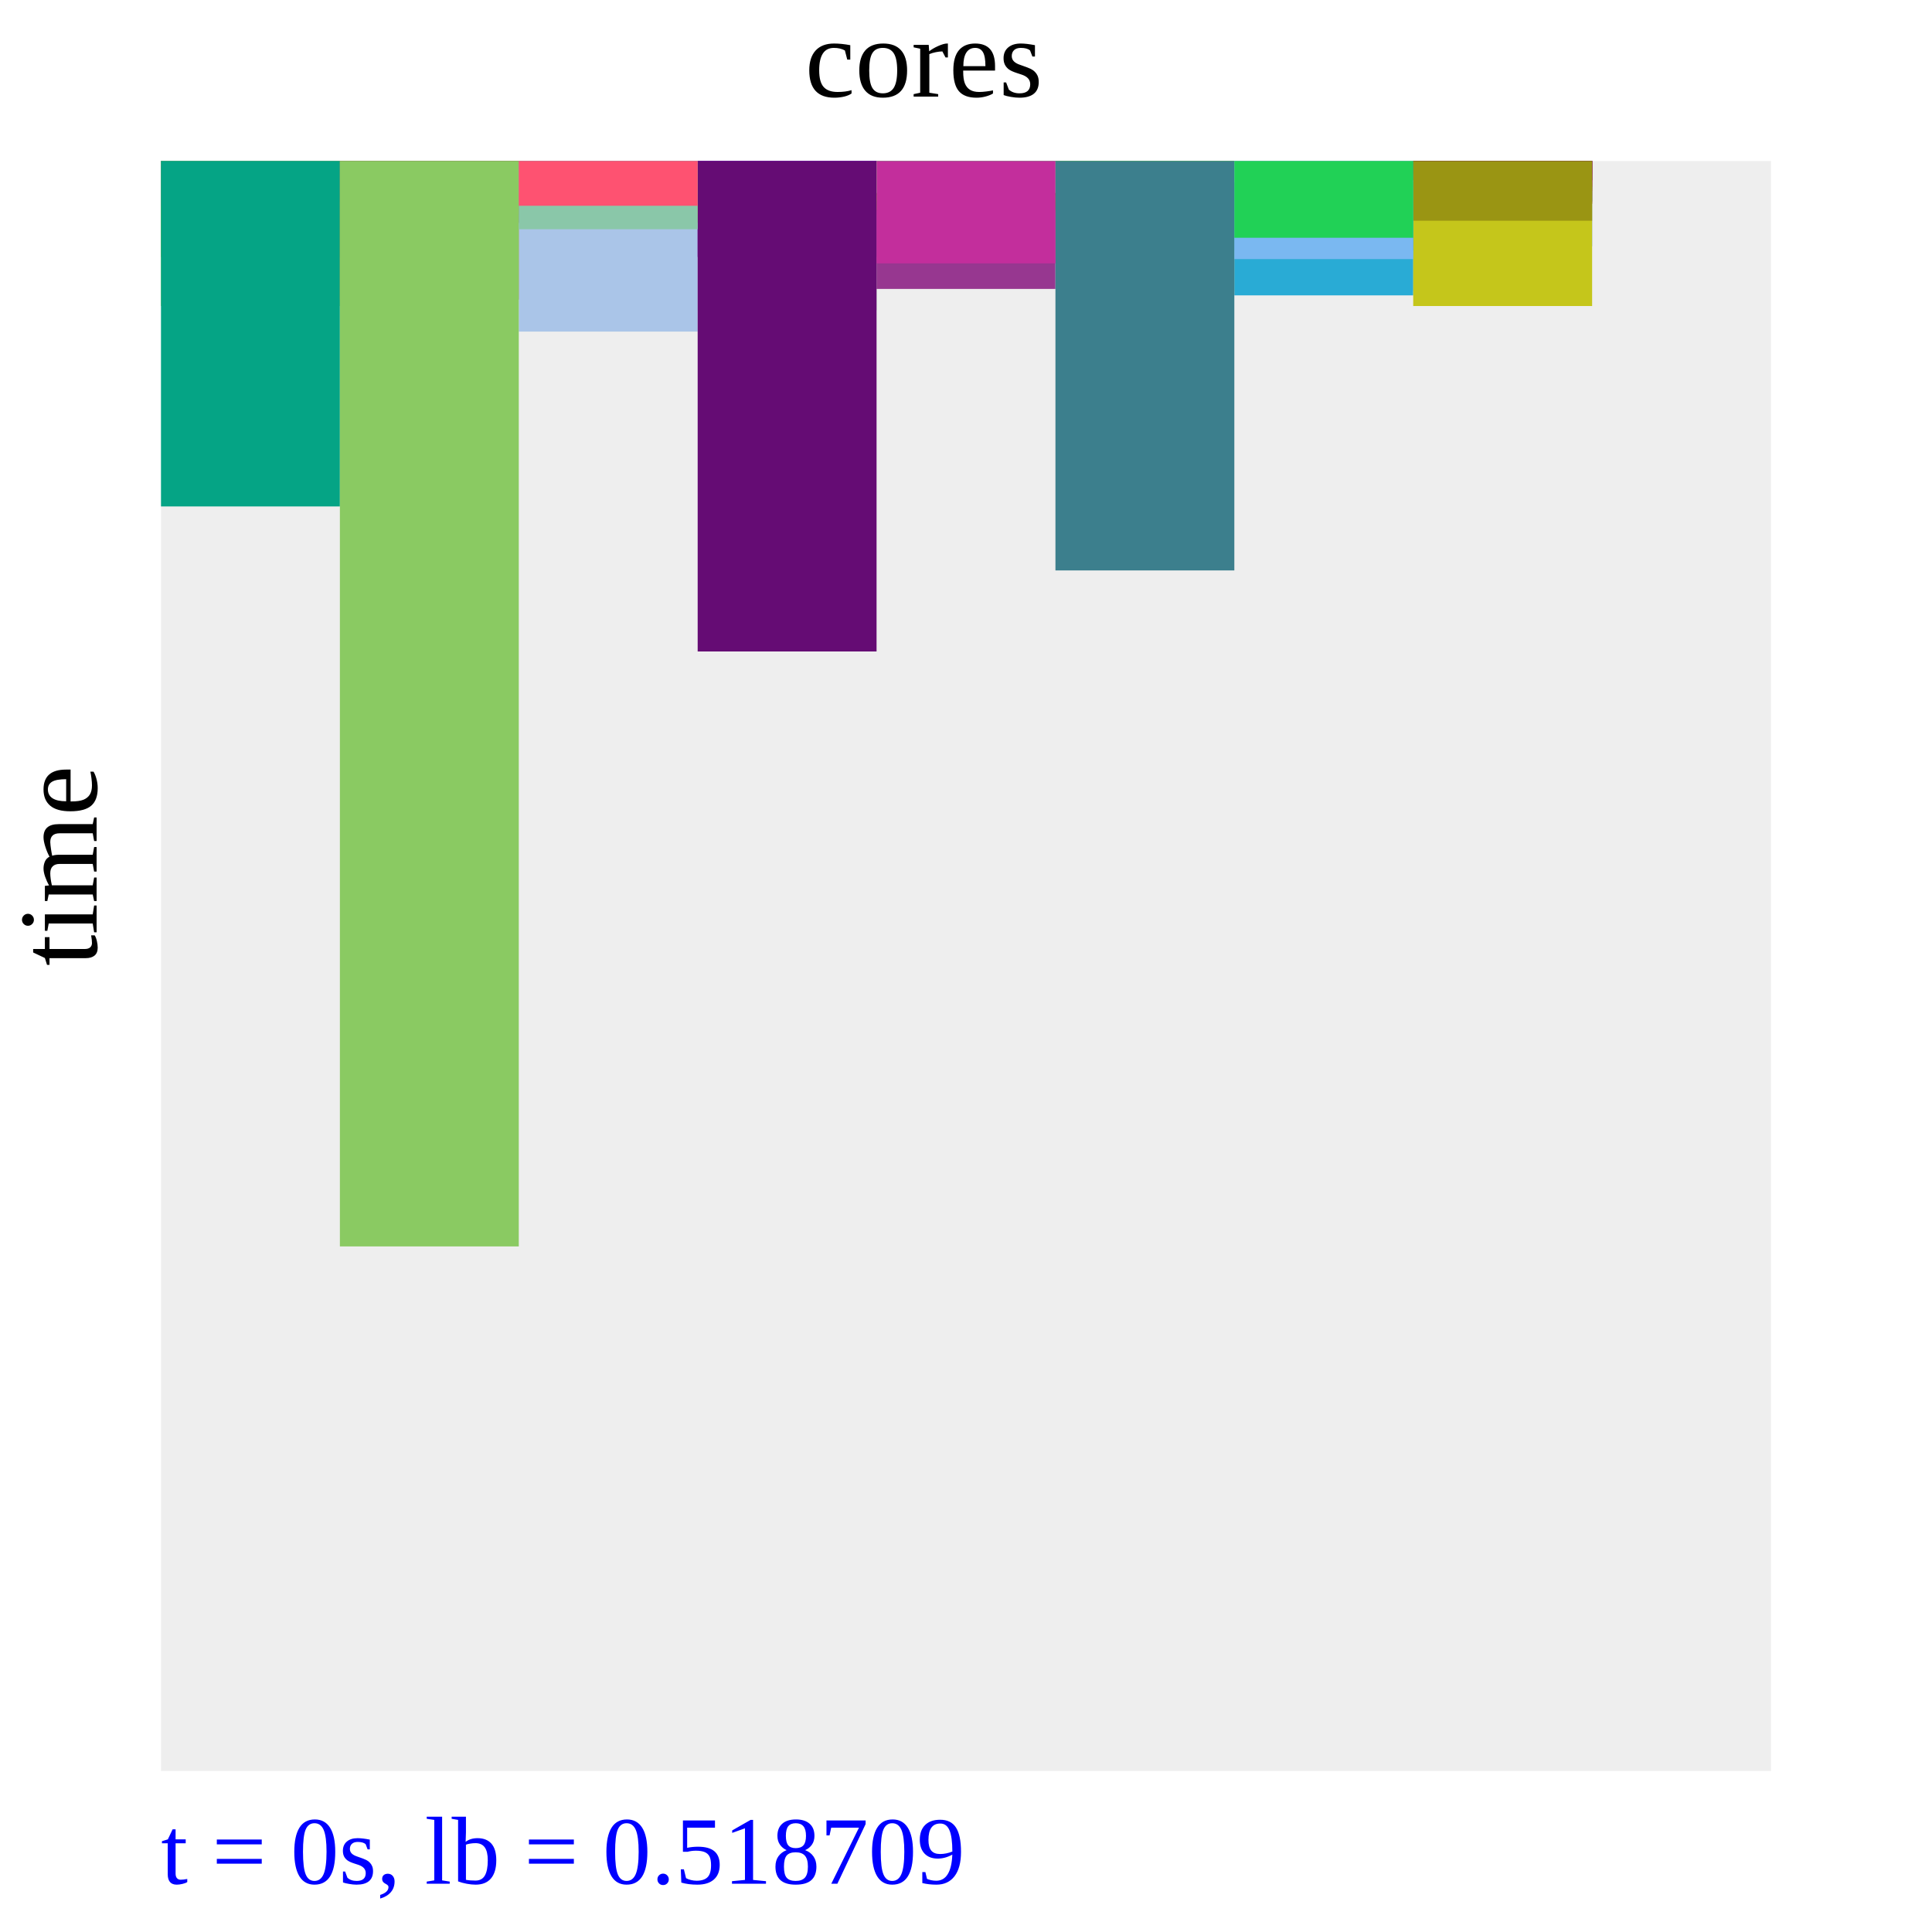
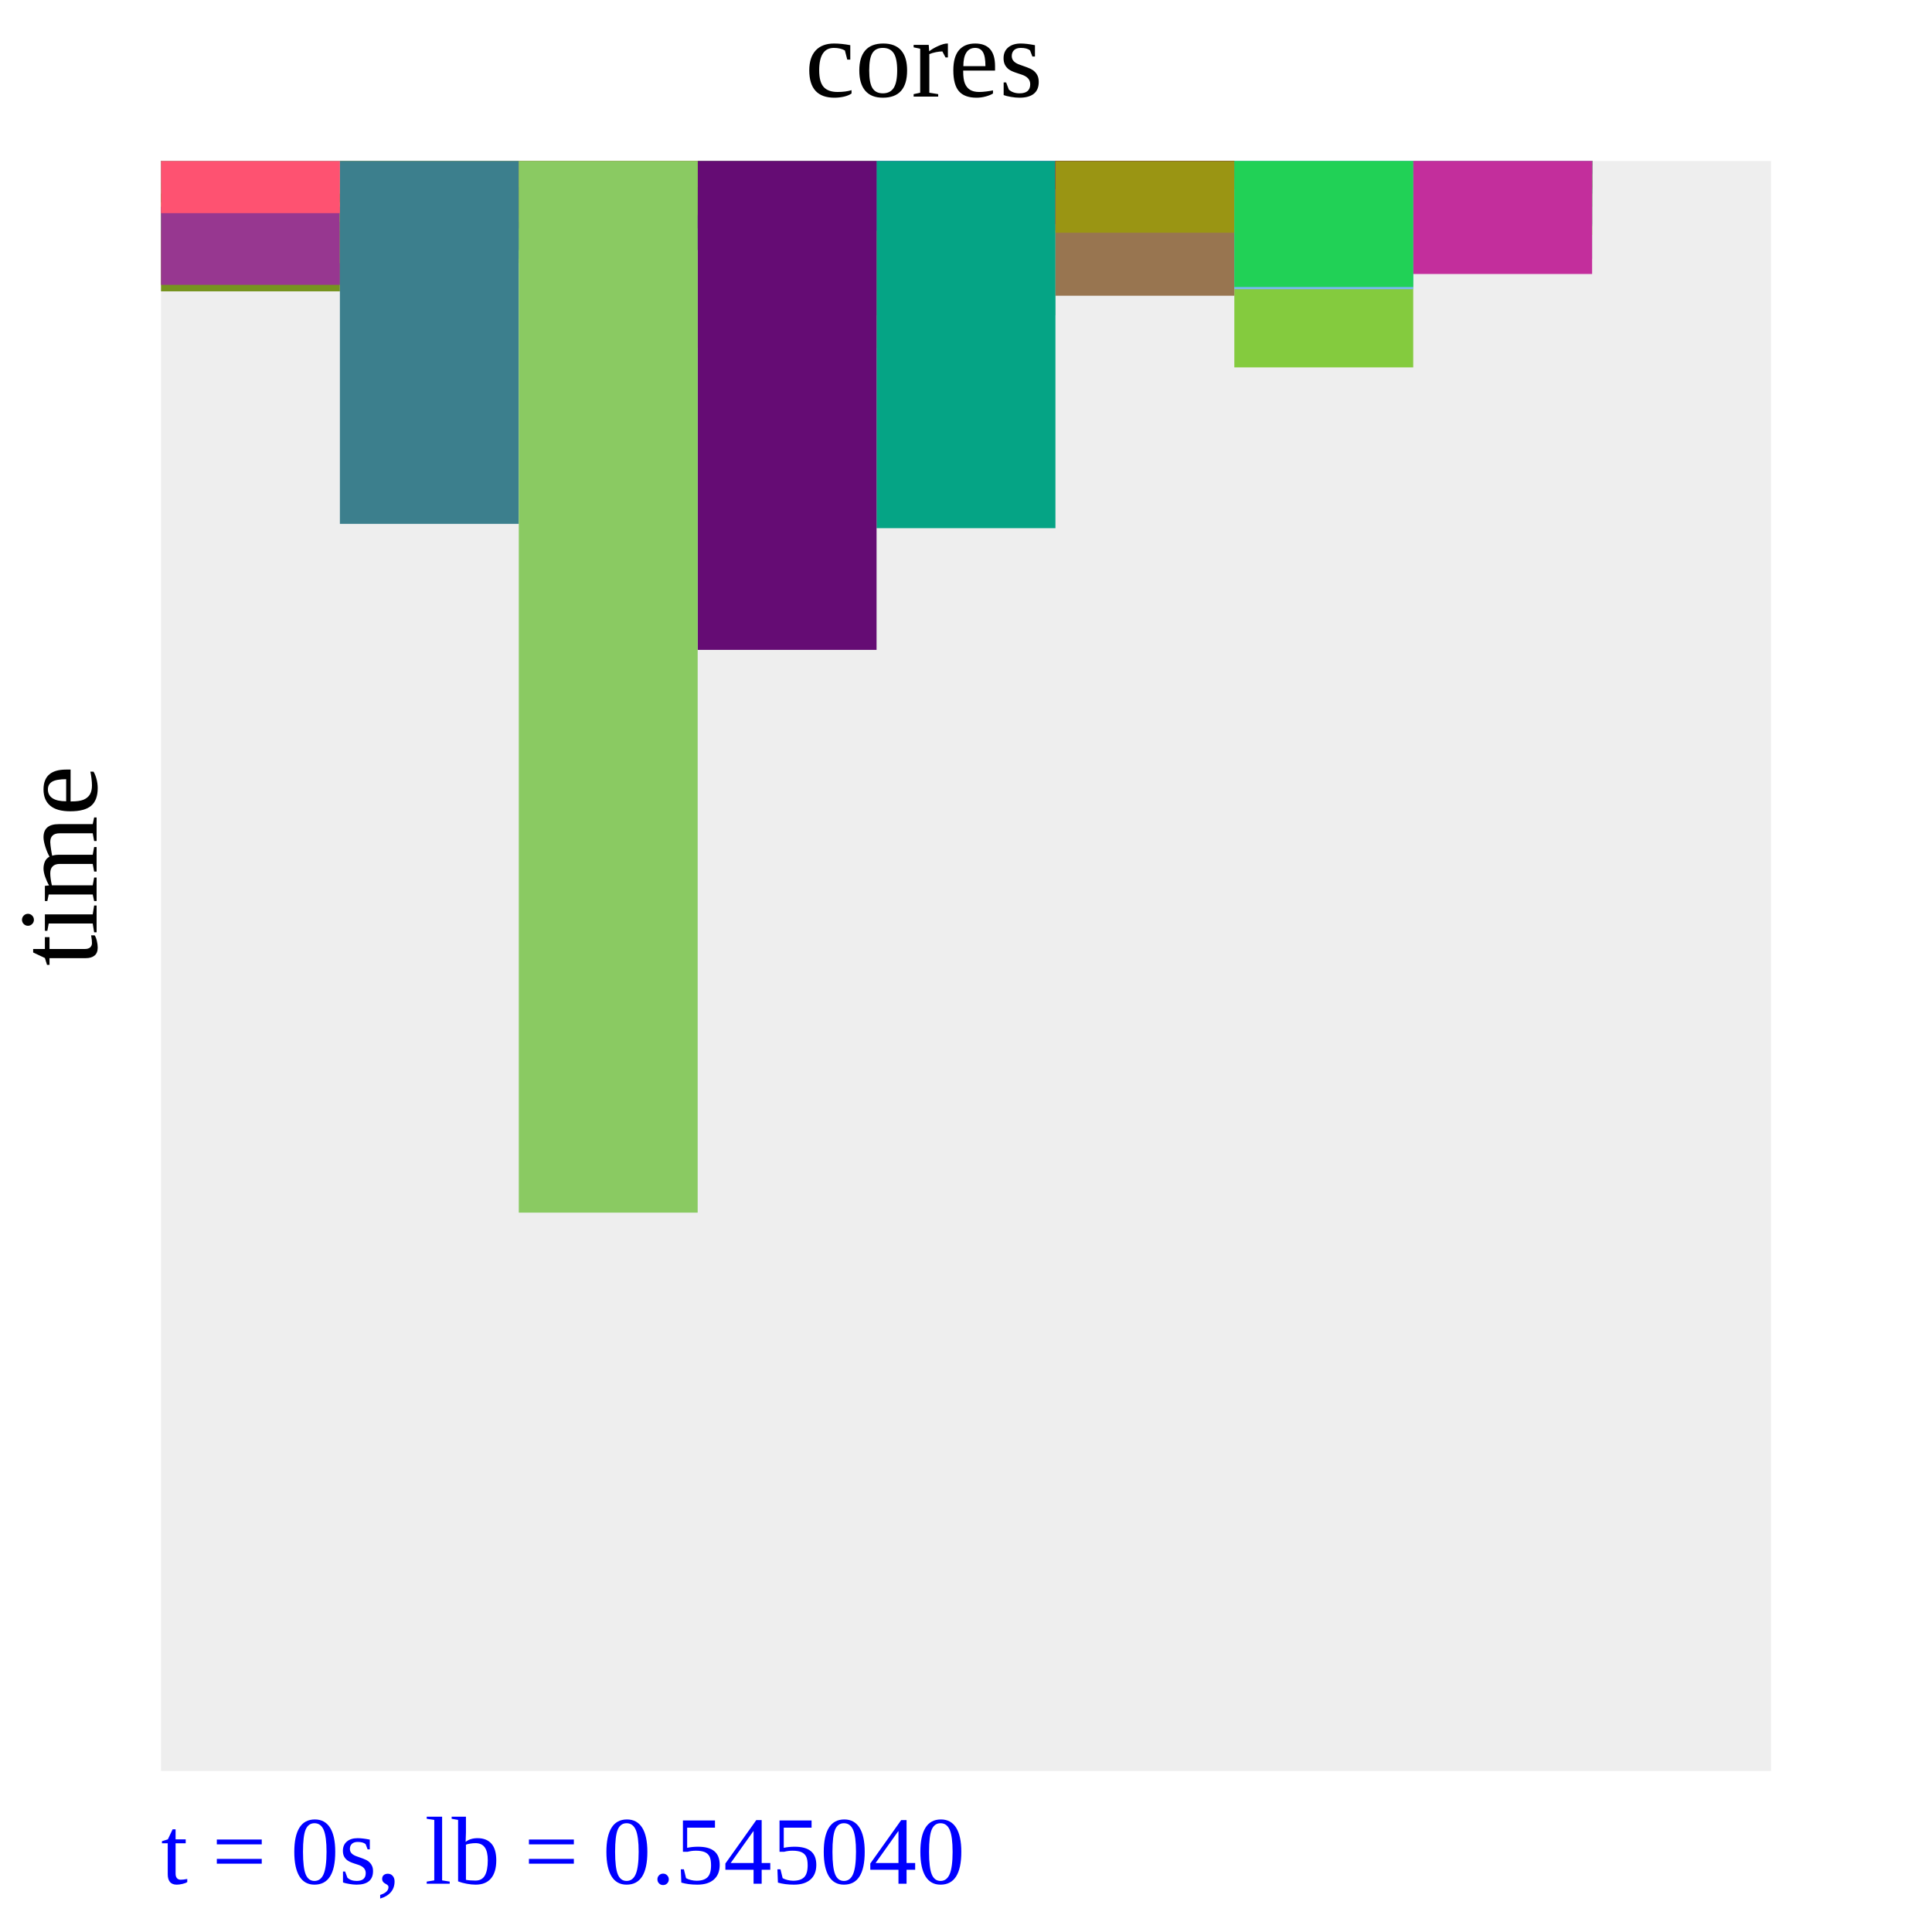
<svg xmlns="http://www.w3.org/2000/svg" x="0" y="0" width="600" height="600">
  <rect x="0%" y="0%" height="100%" width="100%" style="fill: #ffffff" />
  <svg x="0" y="0">
    <text fill="dark" font-size="35" transform="translate(250, 30)">cores</text>
  </svg>
  <svg x="0" y="0">
    <text fill="dark" font-size="35" transform="translate(30, 300) rotate(270)">time</text>
  </svg>
  <svg x="50" y="550">
-     <text fill="blue" font-size="30" transform="translate(0, 35)">t = 0s, lb = 0.518709</text>
+     <text fill="blue" font-size="30" transform="translate(0, 35)">t = 0s, lb = 0.545040</text>
  </svg>
  <svg x="50" y="50" width="500" height="500">
    <rect x="0%" y="0%" height="100%" width="100%" style="fill: #eeeeee" />
-     <rect x="0" y="0" height="29.801" width="55.556" style="fill: #76931f" />
-     <rect x="222.222" y="0" height="5.298" width="55.556" style="fill: #ac9dab" />
-     <rect x="111.111" y="0" height="19.205" width="55.556" style="fill: #2b36c2" />
-     <rect x="55.556" y="0" height="12.583" width="55.556" style="fill: #48b87d" />
-     <rect x="333.333" y="0" height="5.298" width="55.556" style="fill: #6ae33f" />
-     <rect x="277.778" y="0" height="16.556" width="55.556" style="fill: #9a62d7" />
-     <rect x="166.667" y="0" height="16.556" width="55.556" style="fill: #183a5d" />
-     <rect x="388.889" y="0" height="26.49" width="55.556" style="fill: #5789e4" />
-     <rect x="333.333" y="0" height="40.397" width="55.556" style="fill: #b2d6b4" />
-     <rect x="222.222" y="0" height="13.245" width="55.556" style="fill: #41e241" />
-     <rect x="55.556" y="0" height="9.272" width="55.556" style="fill: #1dc709" />
-     <rect x="277.778" y="0" height="19.205" width="55.556" style="fill: #e111c7" />
-     <rect x="166.667" y="0" height="1.325" width="55.556" style="fill: #e1e7ac" />
-     <rect x="166.667" y="0" height="21.854" width="55.556" style="fill: #b6f8ca" />
-     <rect x="222.222" y="0" height="15.894" width="55.556" style="fill: #c0bb2f" />
-     <rect x="111.111" y="0" height="3.974" width="55.556" style="fill: #c4c8bc" />
-     <rect x="55.556" y="0" height="0.662" width="55.556" style="fill: #2ae3ba" />
-     <rect x="55.556" y="0" height="16.556" width="55.556" style="fill: #aab916" />
-     <rect x="111.111" y="0" height="11.921" width="55.556" style="fill: #5cc458" />
-     <rect x="388.889" y="0" height="10.596" width="55.556" style="fill: #e199cb" />
-     <rect x="0" y="0" height="3.311" width="55.556" style="fill: #89f51b" />
-     <rect x="0" y="0" height="11.921" width="55.556" style="fill: #135f70" />
-     <rect x="222.222" y="0" height="10.596" width="55.556" style="fill: #91a5ab" />
-     <rect x="111.111" y="0" height="3.311" width="55.556" style="fill: #b0874d" />
-     <rect x="277.778" y="0" height="11.258" width="55.556" style="fill: #f3e8cb" />
-     <rect x="388.889" y="0" height="12.583" width="55.556" style="fill: #4543a5" />
-     <rect x="111.111" y="0" height="2.649" width="55.556" style="fill: #eb93b0" />
-     <rect x="55.556" y="0" height="6.623" width="55.556" style="fill: #441e9c" />
-     <rect x="166.667" y="0" height="46.358" width="55.556" style="fill: #a4c2b0" />
-     <rect x="111.111" y="0" height="5.96" width="55.556" style="fill: #fb3d30" />
-     <rect x="0" y="0" height="3.974" width="55.556" style="fill: #875cbf" />
-     <rect x="333.333" y="0" height="41.722" width="55.556" style="fill: #29abd5" />
-     <rect x="222.222" y="0" height="11.258" width="55.556" style="fill: #b1acf3" />
-     <rect x="55.556" y="0" height="4.636" width="55.556" style="fill: #8984b3" />
-     <rect x="277.778" y="0" height="21.192" width="55.556" style="fill: #5ae882" />
-     <rect x="111.111" y="0" height="5.298" width="55.556" style="fill: #809dd4" />
-     <rect x="0" y="0" height="1.325" width="55.556" style="fill: #cfe7ab" />
-     <rect x="388.889" y="0" height="45.033" width="55.556" style="fill: #c5c61b" />
-     <rect x="0" y="0" height="13.907" width="55.556" style="fill: #aa52e0" />
-     <rect x="55.556" y="0" height="1.987" width="55.556" style="fill: #53b4c3" />
-     <rect x="55.556" y="0" height="15.232" width="55.556" style="fill: #643f20" />
-     <rect x="111.111" y="0" height="9.272" width="55.556" style="fill: #4ef259" />
-     <rect x="222.222" y="0" height="5.96" width="55.556" style="fill: #d2e980" />
-     <rect x="222.222" y="0" height="5.298" width="55.556" style="fill: #42a948" />
-     <rect x="111.111" y="0" height="52.98" width="55.556" style="fill: #aac5e8" />
-     <rect x="0" y="0" height="45.033" width="55.556" style="fill: #84cb3e" />
-     <rect x="277.778" y="0" height="6.623" width="55.556" style="fill: #c7db92" />
-     <rect x="55.556" y="0" height="3.311" width="55.556" style="fill: #5643fd" />
-     <rect x="222.222" y="0" height="9.934" width="55.556" style="fill: #34fdd4" />
-     <rect x="55.556" y="0" height="17.218" width="55.556" style="fill: #67e2cc" />
-     <rect x="277.778" y="0" height="9.272" width="55.556" style="fill: #a40603" />
-     <rect x="222.222" y="0" height="3.311" width="55.556" style="fill: #5cb274" />
-     <rect x="222.222" y="0" height="2.649" width="55.556" style="fill: #4cb90a" />
-     <rect x="277.778" y="0" height="7.285" width="55.556" style="fill: #63e51c" />
-     <rect x="222.222" y="0" height="39.735" width="55.556" style="fill: #973790" />
-     <rect x="166.667" y="0" height="3.974" width="55.556" style="fill: #334394" />
-     <rect x="333.333" y="0" height="1.987" width="55.556" style="fill: #7e0208" />
-     <rect x="333.333" y="0" height="22.517" width="55.556" style="fill: #6541e4" />
-     <rect x="55.556" y="0" height="9.934" width="55.556" style="fill: #c48a99" />
-     <rect x="166.667" y="0" height="29.801" width="55.556" style="fill: #630aa9" />
-     <rect x="277.778" y="0" height="30.464" width="55.556" style="fill: #aece15" />
-     <rect x="388.889" y="0" height="5.96" width="55.556" style="fill: #3843a4" />
-     <rect x="55.556" y="0" height="3.311" width="55.556" style="fill: #b19027" />
-     <rect x="388.889" y="0" height="8.609" width="55.556" style="fill: #4ebc95" />
-     <rect x="55.556" y="0" height="12.583" width="55.556" style="fill: #5f8592" />
-     <rect x="388.889" y="0" height="9.272" width="55.556" style="fill: #e30a22" />
-     <rect x="0" y="0" height="107.285" width="55.556" style="fill: #05a485" />
-     <rect x="333.333" y="0" height="13.907" width="55.556" style="fill: #846248" />
-     <rect x="55.556" y="0" height="43.046" width="55.556" style="fill: #987550" />
-     <rect x="111.111" y="0" height="16.556" width="55.556" style="fill: #aaf209" />
-     <rect x="388.889" y="0" height="12.583" width="55.556" style="fill: #4ec59e" />
-     <rect x="166.667" y="0" height="0.662" width="55.556" style="fill: #7931dc" />
-     <rect x="166.667" y="0" height="152.318" width="55.556" style="fill: #650c74" />
-     <rect x="277.778" y="0" height="11.258" width="55.556" style="fill: #51cc61" />
-     <rect x="222.222" y="0" height="12.583" width="55.556" style="fill: #c0cb2c" />
-     <rect x="333.333" y="0" height="27.815" width="55.556" style="fill: #46a1b3" />
-     <rect x="388.889" y="0" height="13.245" width="55.556" style="fill: #f2c349" />
-     <rect x="111.111" y="0" height="9.934" width="55.556" style="fill: #faff76" />
-     <rect x="277.778" y="0" height="127.152" width="55.556" style="fill: #3c7f8d" />
-     <rect x="222.222" y="0" height="7.285" width="55.556" style="fill: #14ddff" />
-     <rect x="111.111" y="0" height="19.205" width="55.556" style="fill: #946351" />
-     <rect x="222.222" y="0" height="5.96" width="55.556" style="fill: #744378" />
-     <rect x="388.889" y="0" height="7.947" width="55.556" style="fill: #d62c59" />
-     <rect x="222.222" y="0" height="10.596" width="55.556" style="fill: #285a8d" />
-     <rect x="388.889" y="0" height="13.245" width="55.556" style="fill: #791561" />
-     <rect x="333.333" y="0" height="1.325" width="55.556" style="fill: #4f5a2a" />
-     <rect x="333.333" y="0" height="6.623" width="55.556" style="fill: #c9e0d6" />
-     <rect x="55.556" y="0" height="337.086" width="55.556" style="fill: #8aca62" />
-     <rect x="222.222" y="0" height="15.232" width="55.556" style="fill: #48a922" />
-     <rect x="333.333" y="0" height="30.464" width="55.556" style="fill: #7ab8f1" />
-     <rect x="111.111" y="0" height="2.649" width="55.556" style="fill: #930ee3" />
-     <rect x="111.111" y="0" height="21.192" width="55.556" style="fill: #8ac7a9" />
-     <rect x="388.889" y="0" height="6.623" width="55.556" style="fill: #d239c9" />
-     <rect x="388.889" y="0" height="3.974" width="55.556" style="fill: #b026a4" />
-     <rect x="222.222" y="0" height="9.934" width="55.556" style="fill: #81e49d" />
-     <rect x="388.889" y="0" height="5.96" width="55.556" style="fill: #53161f" />
-     <rect x="388.889" y="0" height="18.543" width="55.556" style="fill: #9a9513" />
-     <rect x="111.111" y="0" height="13.907" width="55.556" style="fill: #fe5271" />
-     <rect x="222.222" y="0" height="31.788" width="55.556" style="fill: #c32e9c" />
-     <rect x="333.333" y="0" height="23.841" width="55.556" style="fill: #21d156" />
+     <rect x="0" y="0" height="40.486" width="55.556" style="fill: #76931f" />
+     <rect x="222.222" y="0" height="4.723" width="55.556" style="fill: #ac9dab" />
+     <rect x="111.111" y="0" height="27.665" width="55.556" style="fill: #2b36c2" />
+     <rect x="55.556" y="0" height="13.495" width="55.556" style="fill: #48b87d" />
+     <rect x="333.333" y="0" height="5.398" width="55.556" style="fill: #6ae33f" />
+     <rect x="277.778" y="0" height="17.544" width="55.556" style="fill: #9a62d7" />
+     <rect x="166.667" y="0" height="19.568" width="55.556" style="fill: #183a5d" />
+     <rect x="388.889" y="0" height="20.243" width="55.556" style="fill: #5789e4" />
+     <rect x="222.222" y="0" height="40.486" width="55.556" style="fill: #b2d6b4" />
+     <rect x="333.333" y="0" height="9.447" width="55.556" style="fill: #41e241" />
+     <rect x="55.556" y="0" height="9.447" width="55.556" style="fill: #1dc709" />
+     <rect x="333.333" y="0" height="20.918" width="55.556" style="fill: #e111c7" />
+     <rect x="277.778" y="0" height="0.675" width="55.556" style="fill: #e1e7ac" />
+     <rect x="277.778" y="0" height="26.316" width="55.556" style="fill: #b6f8ca" />
+     <rect x="166.667" y="0" height="16.869" width="55.556" style="fill: #c0bb2f" />
+     <rect x="388.889" y="0" height="3.374" width="55.556" style="fill: #c4c8bc" />
+     <rect x="55.556" y="0" height="1.35" width="55.556" style="fill: #2ae3ba" />
+     <rect x="55.556" y="0" height="23.617" width="55.556" style="fill: #aab916" />
+     <rect x="388.889" y="0" height="14.17" width="55.556" style="fill: #5cc458" />
+     <rect x="111.111" y="0" height="10.796" width="55.556" style="fill: #e199cb" />
+     <rect x="333.333" y="0" height="4.049" width="55.556" style="fill: #89f51b" />
+     <rect x="166.667" y="0" height="10.796" width="55.556" style="fill: #135f70" />
+     <rect x="111.111" y="0" height="12.82" width="55.556" style="fill: #91a5ab" />
+     <rect x="388.889" y="0" height="4.049" width="55.556" style="fill: #b0874d" />
+     <rect x="0" y="0" height="12.146" width="55.556" style="fill: #f3e8cb" />
+     <rect x="333.333" y="0" height="10.121" width="55.556" style="fill: #4543a5" />
+     <rect x="388.889" y="0" height="3.374" width="55.556" style="fill: #eb93b0" />
+     <rect x="277.778" y="0" height="7.422" width="55.556" style="fill: #441e9c" />
+     <rect x="222.222" y="0" height="47.908" width="55.556" style="fill: #a4c2b0" />
+     <rect x="388.889" y="0" height="6.073" width="55.556" style="fill: #fb3d30" />
+     <rect x="166.667" y="0" height="5.398" width="55.556" style="fill: #875cbf" />
+     <rect x="55.556" y="0" height="30.364" width="55.556" style="fill: #29abd5" />
+     <rect x="333.333" y="0" height="9.447" width="55.556" style="fill: #b1acf3" />
+     <rect x="111.111" y="0" height="4.049" width="55.556" style="fill: #8984b3" />
+     <rect x="0" y="0" height="21.592" width="55.556" style="fill: #5ae882" />
+     <rect x="277.778" y="0" height="6.748" width="55.556" style="fill: #809dd4" />
+     <rect x="388.889" y="0" height="1.35" width="55.556" style="fill: #cfe7ab" />
+     <rect x="166.667" y="0" height="58.03" width="55.556" style="fill: #c5c61b" />
+     <rect x="388.889" y="0" height="19.568" width="55.556" style="fill: #aa52e0" />
+     <rect x="111.111" y="0" height="2.024" width="55.556" style="fill: #53b4c3" />
+     <rect x="111.111" y="0" height="15.52" width="55.556" style="fill: #643f20" />
+     <rect x="277.778" y="0" height="9.447" width="55.556" style="fill: #4ef259" />
+     <rect x="333.333" y="0" height="4.723" width="55.556" style="fill: #d2e980" />
+     <rect x="333.333" y="0" height="4.049" width="55.556" style="fill: #42a948" />
+     <rect x="277.778" y="0" height="41.161" width="55.556" style="fill: #aac5e8" />
+     <rect x="333.333" y="0" height="64.103" width="55.556" style="fill: #84cb3e" />
+     <rect x="0" y="0" height="4.723" width="55.556" style="fill: #c7db92" />
+     <rect x="111.111" y="0" height="4.049" width="55.556" style="fill: #5643fd" />
+     <rect x="388.889" y="0" height="9.447" width="55.556" style="fill: #34fdd4" />
+     <rect x="55.556" y="0" height="16.869" width="55.556" style="fill: #67e2cc" />
+     <rect x="0" y="0" height="7.422" width="55.556" style="fill: #a40603" />
+     <rect x="111.111" y="0" height="4.723" width="55.556" style="fill: #5cb274" />
+     <rect x="111.111" y="0" height="2.699" width="55.556" style="fill: #4cb90a" />
+     <rect x="388.889" y="0" height="8.097" width="55.556" style="fill: #63e51c" />
+     <rect x="0" y="0" height="38.462" width="55.556" style="fill: #973790" />
+     <rect x="111.111" y="0" height="4.049" width="55.556" style="fill: #334394" />
+     <rect x="111.111" y="0" height="2.699" width="55.556" style="fill: #7e0208" />
+     <rect x="222.222" y="0" height="21.592" width="55.556" style="fill: #6541e4" />
+     <rect x="388.889" y="0" height="10.796" width="55.556" style="fill: #c48a99" />
+     <rect x="111.111" y="0" height="20.918" width="55.556" style="fill: #630aa9" />
+     <rect x="55.556" y="0" height="31.714" width="55.556" style="fill: #aece15" />
+     <rect x="388.889" y="0" height="6.073" width="55.556" style="fill: #3843a4" />
+     <rect x="388.889" y="0" height="3.374" width="55.556" style="fill: #b19027" />
+     <rect x="277.778" y="0" height="12.82" width="55.556" style="fill: #4ebc95" />
+     <rect x="166.667" y="0" height="16.194" width="55.556" style="fill: #5f8592" />
+     <rect x="388.889" y="0" height="10.121" width="55.556" style="fill: #e30a22" />
+     <rect x="222.222" y="0" height="114.035" width="55.556" style="fill: #05a485" />
+     <rect x="111.111" y="0" height="12.146" width="55.556" style="fill: #846248" />
+     <rect x="277.778" y="0" height="41.835" width="55.556" style="fill: #987550" />
+     <rect x="388.889" y="0" height="22.942" width="55.556" style="fill: #aaf209" />
+     <rect x="0" y="0" height="14.17" width="55.556" style="fill: #4ec59e" />
+     <rect x="55.556" y="0" height="1.35" width="55.556" style="fill: #7931dc" />
+     <rect x="166.667" y="0" height="151.822" width="55.556" style="fill: #650c74" />
+     <rect x="111.111" y="0" height="16.194" width="55.556" style="fill: #51cc61" />
+     <rect x="55.556" y="0" height="18.893" width="55.556" style="fill: #c0cb2c" />
+     <rect x="333.333" y="0" height="37.112" width="55.556" style="fill: #46a1b3" />
+     <rect x="0" y="0" height="14.17" width="55.556" style="fill: #f2c349" />
+     <rect x="111.111" y="0" height="8.097" width="55.556" style="fill: #faff76" />
+     <rect x="55.556" y="0" height="112.686" width="55.556" style="fill: #3c7f8d" />
+     <rect x="388.889" y="0" height="10.121" width="55.556" style="fill: #14ddff" />
+     <rect x="111.111" y="0" height="16.869" width="55.556" style="fill: #946351" />
+     <rect x="0" y="0" height="6.073" width="55.556" style="fill: #744378" />
+     <rect x="388.889" y="0" height="8.772" width="55.556" style="fill: #d62c59" />
+     <rect x="0" y="0" height="8.772" width="55.556" style="fill: #285a8d" />
+     <rect x="277.778" y="0" height="19.568" width="55.556" style="fill: #791561" />
+     <rect x="388.889" y="0" height="1.35" width="55.556" style="fill: #4f5a2a" />
+     <rect x="388.889" y="0" height="6.073" width="55.556" style="fill: #c9e0d6" />
+     <rect x="111.111" y="0" height="326.586" width="55.556" style="fill: #8aca62" />
+     <rect x="0" y="0" height="12.82" width="55.556" style="fill: #48a922" />
+     <rect x="333.333" y="0" height="39.811" width="55.556" style="fill: #7ab8f1" />
+     <rect x="388.889" y="0" height="4.049" width="55.556" style="fill: #930ee3" />
+     <rect x="388.889" y="0" height="30.364" width="55.556" style="fill: #8ac7a9" />
+     <rect x="0" y="0" height="6.748" width="55.556" style="fill: #d239c9" />
+     <rect x="277.778" y="0" height="5.398" width="55.556" style="fill: #b026a4" />
+     <rect x="0" y="0" height="10.121" width="55.556" style="fill: #81e49d" />
+     <rect x="277.778" y="0" height="8.772" width="55.556" style="fill: #53161f" />
+     <rect x="277.778" y="0" height="22.267" width="55.556" style="fill: #9a9513" />
+     <rect x="0" y="0" height="16.194" width="55.556" style="fill: #fe5271" />
+     <rect x="388.889" y="0" height="35.088" width="55.556" style="fill: #c32e9c" />
+     <rect x="333.333" y="0" height="39.136" width="55.556" style="fill: #21d156" />
  </svg>
</svg>
